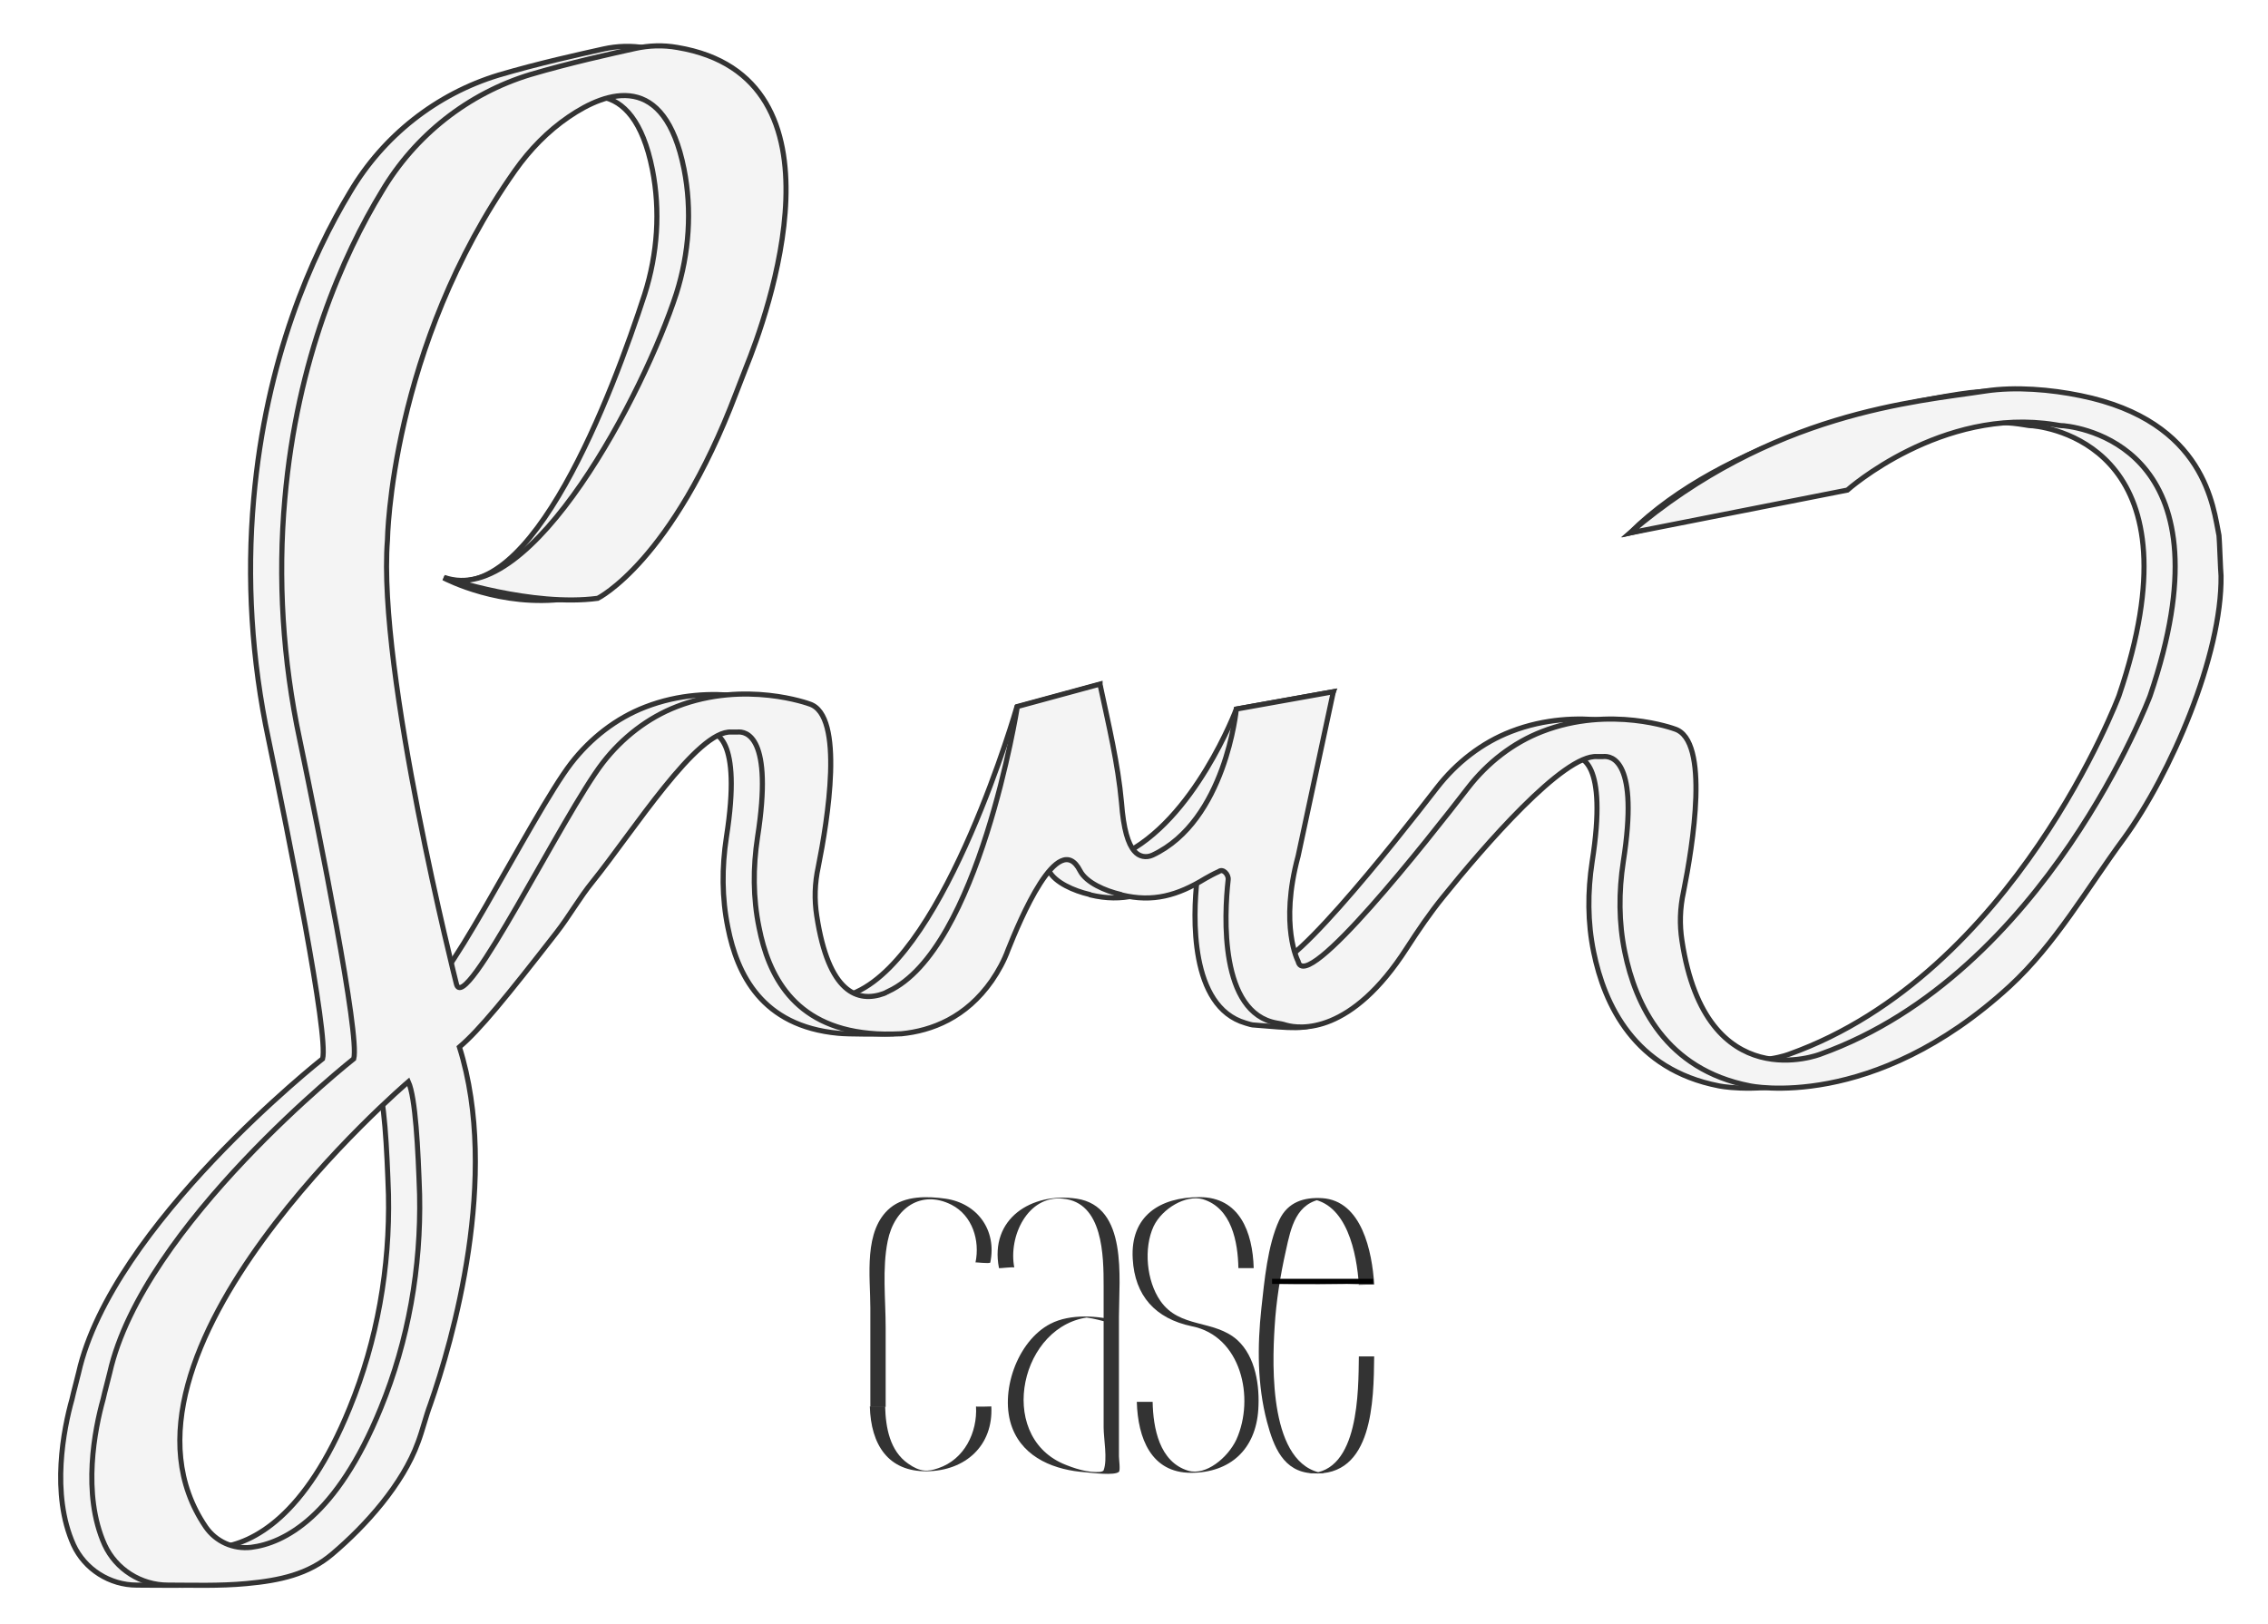
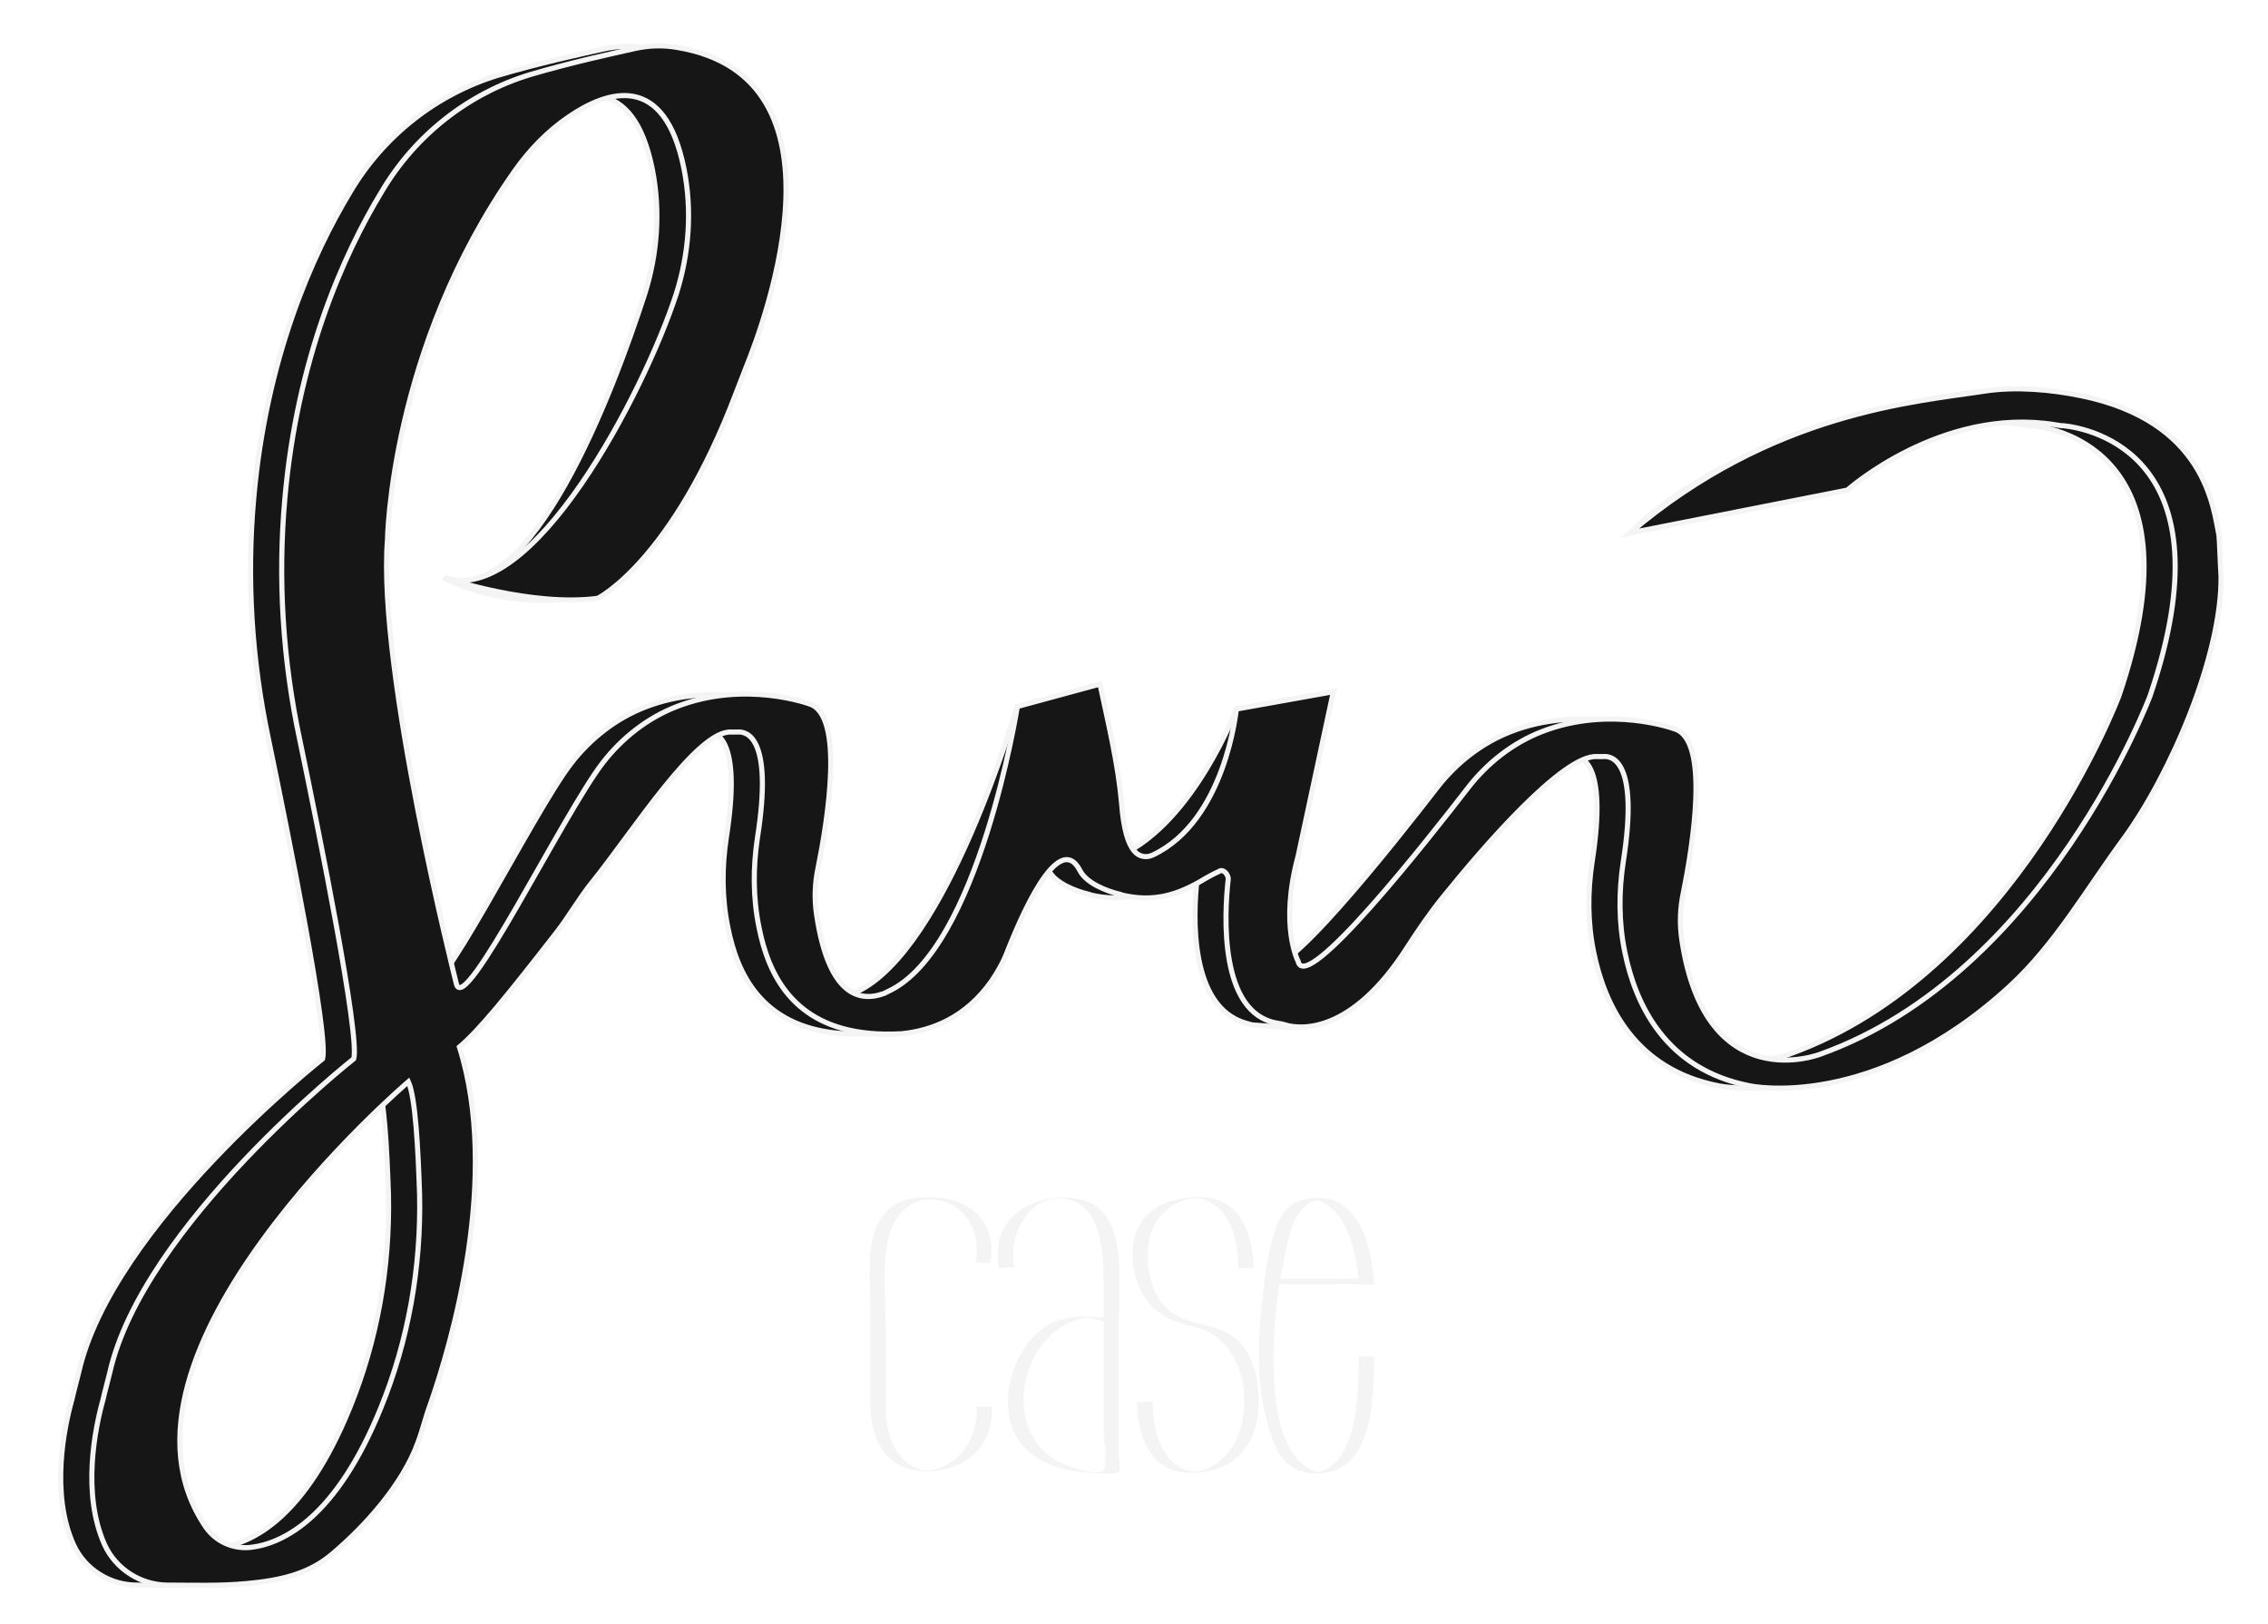
- <svg xmlns="http://www.w3.org/2000/svg" version="1.1" id="Layer_1" x="0px" y="0px" viewBox="0 0 444.3 318.1" style="enable-background:new 0 0 444.3 318.1;" xml:space="preserve">
+ <svg xmlns="http://www.w3.org/2000/svg" version="1.1" id="Layer_1" x="0px" y="0px" viewBox="-173 147.9 444.3 318.1" style="enable-background:new -173 147.9 444.3 318.1;" xml:space="preserve">
  <style type="text/css">
- 	.st0{fill:#F4F4F4;stroke:#333333;stroke-miterlimit:10;}
- 	.st1{fill:#333333;}
- 	.st2{fill:none;stroke:#000000;stroke-miterlimit:10;}
+ 	.st0{fill:#161616;stroke:#F4F4F4;stroke-miterlimit:10;}
+ 	.st1{fill:#F4F4F4;}
+ 	.st2{fill:none;stroke:#F4F4F4;stroke-miterlimit:10;}
</style>
-   <path class="st0" d="M428.6,104.9c-1.1-5.3-2.5-22.4-27.1-27.4c-5.8-1.2-11.9-1.2-17.7-0.3c-13.6,2.1-45.8,8.8-64.5,27.2l36.5-8.4  c0,0,18.4-16.4,40.7-12.8c0.6,0.1,1.1,0.2,1.7,0.2c4.8,0.5,33,5.6,16.9,52.9c0,0-20.4,54.4-64.6,70.2c0,0-22.4,8.8-27.1-22.2  c-0.5-3.2-0.4-6.4,0.3-9.6c1.8-9,5.2-29.7-1.7-31.9c0,0-12.6-4.7-26,0.5c-5.7,2.2-10.7,6.1-14.5,11c-7.8,10.1-31.9,40.7-33.3,34  c0,0-3.7-6.9,0-20.6l13-32.2l-19,3.4c0,0-8.2,21.9-22.5,28.6c-1.3,0.6-2.7,0.3-3.6-0.8c-1.9-2.2-4-7.5-1.2-20c0,0,1.4-10.3,0.5-12.6  l-16.2,4.4c0,0-13.6,47.6-31.4,55.8c-0.1,0.1-0.3,0.1-0.4,0.2c-0.1,0.1-0.3,0.1-0.4,0.2c0,0,0,0,0,0c-5.2,1.9-10.9-0.1-13.2-15.2  c-0.5-3.2-0.4-6.4,0.3-9.6c1.8-9,5.2-29.7-1.7-31.9c0,0-12.6-4.7-26,0.5c-5.7,2.2-10.7,6.1-14.5,11c-7.8,10.1-27.2,50-28.7,43.3  c0,0-15.5-61.2-13.5-86.9c0,0,0.5-37.7,25-72.4c2.9-4.1,6.4-7.7,10.5-10.5c7.6-5.2,18.8-8.9,22.6,10.2c1.6,8.1,1,16.5-1.5,24.4  c-6.3,19.4-22.2,61.7-39.4,55.6c0.6,0.3,11.2,5.8,24,4.1c0,0,14.6-7.2,27.1-40.2c0.6-1.6,1.3-3.3,1.9-4.9  c4.1-10.1,21.3-57-13.4-62.8c-2.8-0.5-5.6-0.4-8.3,0.2c-4.5,1-12.7,2.8-20.5,5.1c-12.2,3.7-22.6,11.9-29.1,22.9  C61.1,50,52.1,70.3,49.7,97.7c-1.4,15.7-0.4,31.6,2.9,47.1c3.9,18.8,11.8,58,10.6,62.6c0,0-41.3,32.6-47.8,61.5  c-0.4,1.7-0.9,3.4-1.3,5.2c-1.6,5.7-4.2,18.5,0.3,28.5c2.2,4.8,7.1,7.9,12.4,7.9c4.5,0,10.1,0.2,15.4-0.3c6.5-0.6,12.1-1.8,16.8-5.8  c6.5-5.5,14.6-13.6,16.8-21.9c0.7-2.5,1.5-5,2.4-7.4c4.3-12.3,13.7-44.6,5.7-70l0,0c3.9-3.3,9.2-9.8,19-22.4c2.5-3.2,4.5-6.8,7.1-10  c7.9-9.8,20.5-29.8,27.2-29.3c0.4,0,0.7,0,1.1,0c1.8-0.2,7.1,0.8,4,20.6c-0.9,5.9-0.9,11.9,0.3,17.7c1.8,9.1,6.6,19.3,21.6,20.7  c1.9,0.2,8.4,0.2,10.7,0.1c5.9-0.6,8.2-3.1,13.3-10.4c1.3-1.9,2.4-3.9,3.2-6.1c2.2-5.5,9.8-23.9,14.1-15.4c1.2,2.3,4.9,3.9,7.9,4.6  c0.1,0,0.1,0,0.2,0.1c6.3,1.5,11.2,0,16.8-3.4c0.7-0.4,1.4-0.8,2.1-1.1l0.2-0.1c0.8-0.6,1.9,0.6,1.8,1.6c-0.8,7.1-1.5,24.9,9.5,28.1  c0.7,0.2,1.2,0.4,1.8,0.4c14,1.1,12.8,1.9,23.7-15.1c2.2-3.4,4.5-6.8,7.1-10c7.9-9.8,23.6-28,30.2-27.5c0.4,0,0.7,0,1.1,0  c1.8-0.2,7.1,0.8,4,20.6c-0.9,5.9-0.9,11.9,0.3,17.7c2.1,10.3,8,23,24.5,26.2c0,0,24,5.2,50.9-19.5c9-8.3,15.1-19.1,22.4-29  c9.1-12.5,19.2-35.8,19-51.4C429,111.9,428.8,105.8,428.6,104.9z M68.5,275.8c-8.7,21.4-19,26.5-25.4,27.3c-3.5,0.4-6.9-1.1-8.9-4  c-23-33.8,39.7-87.2,39.7-87.2c1.4,3.1,1.9,13.1,2.2,22.1C76.4,248.3,73.9,262.6,68.5,275.8z" />
-   <path class="st0" d="M434.7,104.9c-1.1-5.3-2.5-22.4-27.1-27.4c-5.8-1.2-12.8-1.8-18.7-0.9c-13.6,2.1-41.8,4.1-69.6,27.8l42.6-8.4  c0,0,18.4-16.4,40.7-12.8c0.6,0.1,1.1,0.2,1.7,0.2c4.8,0.5,33,5.6,16.9,52.9c0,0-20.4,54.4-64.6,70.2c0,0-22.4,8.8-27.1-22.2  c-0.5-3.2-0.4-6.4,0.3-9.6c1.8-9,5.2-29.7-1.7-31.9c0,0-12.6-4.7-26,0.5c-5.7,2.2-10.7,6.1-14.5,11c-7.8,10.1-31.9,40.7-33.3,34  c0,0-3.7-6.9,0-20.6l6.9-32.2l-19,3.4c0,0-2.1,21.9-16.4,28.6c-1.3,0.6-2.7,0.3-3.6-0.8c-1.2-1.4-2.1-4.2-2.5-9.5  c-0.7-7.7-2.5-15.1-4.2-23.1l0-0.1l-16.2,4.4c0,0-7.5,47.6-25.3,55.8c-0.1,0.1-0.3,0.1-0.4,0.2c-0.1,0.1-0.3,0.1-0.4,0.2  c0,0,0,0,0,0c-5.2,1.9-10.9-0.1-13.2-15.2c-0.5-3.2-0.4-6.4,0.3-9.6c1.8-9,5.2-29.7-1.7-31.9c0,0-12.6-4.7-26,0.5  c-5.7,2.2-10.7,6.1-14.5,11c-7.8,10.1-27.2,50-28.7,43.3c0,0-15.5-61.2-13.5-86.9c0,0,0.5-37.7,25-72.4c2.9-4.1,6.4-7.7,10.5-10.5  c7.6-5.2,18.8-8.9,22.6,10.2c1.6,8.1,1,16.5-1.5,24.4c-6.3,19.4-28.3,61.7-45.5,55.6c0.6,0.3,17.3,5.8,30.1,4.1  c0,0,14.6-7.2,27.1-40.2c0.6-1.6,1.3-3.3,1.9-4.9c4.1-10.1,21.3-57-13.4-62.8c-2.8-0.5-5.6-0.4-8.3,0.2c-4.5,1-12.7,2.8-20.5,5.1  c-12.2,3.7-22.6,11.9-29.1,22.9C67.2,50,58.2,70.3,55.8,97.7c-1.4,15.7-0.4,31.6,2.9,47.1c3.9,18.8,11.8,58,10.6,62.6  c0,0-41.3,32.6-47.8,61.5c-0.4,1.7-0.9,3.4-1.3,5.2c-1.6,5.7-4.2,18.5,0.3,28.5c2.2,4.8,7.1,7.9,12.4,7.9c4.5,0,10.1,0.2,15.4-0.3  c6.5-0.6,12.1-1.8,16.8-5.8c6.5-5.5,13.8-13.6,16.8-21.9c0.9-2.4,1.5-5,2.4-7.4c4.3-12.3,13.7-44.6,5.7-70l0,0  c3.9-3.3,9.2-9.8,19-22.4c2.5-3.2,4.5-6.8,7.1-10c7.9-9.8,20.5-29.8,27.2-29.3c0.4,0,0.7,0,1.1,0c1.8-0.2,7.1,0.8,4,20.6  c-0.9,5.9-0.9,11.9,0.3,17.7c1.8,9.1,6.6,19.3,21.6,20.7c1.9,0.2,4,0.2,6.3,0.1c5.9-0.6,12.6-3.1,17.7-10.4c1.3-1.9,2.4-3.9,3.2-6.1  c2.2-5.5,9.8-23.9,14.1-15.4c1.2,2.3,4.9,3.9,7.9,4.6c0.1,0,0.1,0,0.2,0.1c6.2,1.5,11,0.1,16.4-3.2c0.7-0.4,1.8-1,2.5-1.3l0.2-0.1  c0.8-0.6,1.9,0.6,1.8,1.6c-0.8,7.1-1.7,26.1,9.5,28.1c0.6,0.1,1.2,0.2,1.8,0.4c2.8,0.8,12.8,1.9,23.7-15.1c2.2-3.4,4.5-6.8,7.1-10  c7.9-9.8,23.6-28,30.2-27.5c0.4,0,0.7,0,1.1,0c1.8-0.2,7.1,0.8,4,20.6c-0.9,5.9-0.9,11.9,0.3,17.7c2.1,10.3,8,23,24.5,26.2  c0,0,24,5.2,50.9-19.5c9-8.3,15.1-19.1,22.4-29c9.1-12.5,19.2-35.8,19-51.4C435,111.9,434.8,105.8,434.7,104.9z M74.6,275.8  c-8.7,21.4-19,26.5-25.4,27.3c-3.5,0.4-6.9-1.1-8.9-4c-23-33.8,39.7-87.2,39.7-87.2c1.4,3.1,1.9,13.1,2.2,22.1  C82.5,248.3,80,262.6,74.6,275.8z" />
+   <path class="st0" d="M255.6,252.8c-1.1-5.3-2.5-22.4-27.1-27.4c-5.8-1.2-11.9-1.2-17.7-0.3c-13.6,2.1-45.8,8.8-64.5,27.2l36.5-8.4  c0,0,18.4-16.4,40.7-12.8c0.6,0.1,1.1,0.2,1.7,0.2c4.8,0.5,33,5.6,16.9,52.9c0,0-20.4,54.4-64.6,70.2c0,0-22.4,8.8-27.1-22.2  c-0.5-3.2-0.4-6.4,0.3-9.6c1.8-9,5.2-29.7-1.7-31.9c0,0-12.6-4.7-26,0.5c-5.7,2.2-10.7,6.1-14.5,11c-7.8,10.1-31.9,40.7-33.3,34  c0,0-3.7-6.9,0-20.6l13-32.2l-19,3.4c0,0-8.2,21.9-22.5,28.6c-1.3,0.6-2.7,0.3-3.6-0.8c-1.9-2.2-4-7.5-1.2-20c0,0,1.4-10.3,0.5-12.6  l-16.2,4.4c0,0-13.6,47.6-31.4,55.8c-0.1,0.1-0.3,0.1-0.4,0.2c-0.1,0.1-0.3,0.1-0.4,0.2l0,0c-5.2,1.9-10.9-0.1-13.2-15.2  c-0.5-3.2-0.4-6.4,0.3-9.6c1.8-9,5.2-29.7-1.7-31.9c0,0-12.6-4.7-26,0.5c-5.7,2.2-10.7,6.1-14.5,11c-7.8,10.1-27.2,50-28.7,43.3  c0,0-15.5-61.2-13.5-86.9c0,0,0.5-37.7,25-72.4c2.9-4.1,6.4-7.7,10.5-10.5c7.6-5.2,18.8-8.9,22.6,10.2c1.6,8.1,1,16.5-1.5,24.4  c-6.3,19.4-22.2,61.7-39.4,55.6c0.6,0.3,11.2,5.8,24,4.1c0,0,14.6-7.2,27.1-40.2c0.6-1.6,1.3-3.3,1.9-4.9  c4.1-10.1,21.3-57-13.4-62.8c-2.8-0.5-5.6-0.4-8.3,0.2c-4.5,1-12.7,2.8-20.5,5.1c-12.2,3.7-22.6,11.9-29.1,22.9  c-7.5,12.4-16.5,32.7-18.9,60.1c-1.4,15.7-0.4,31.6,2.9,47.1c3.9,18.8,11.8,58,10.6,62.6c0,0-41.3,32.6-47.8,61.5  c-0.4,1.7-0.9,3.4-1.3,5.2c-1.6,5.7-4.2,18.5,0.3,28.5c2.2,4.8,7.1,7.9,12.4,7.9c4.5,0,10.1,0.2,15.4-0.3c6.5-0.6,12.1-1.8,16.8-5.8  c6.5-5.5,14.6-13.6,16.8-21.9c0.7-2.5,1.5-5,2.4-7.4c4.3-12.3,13.7-44.6,5.7-70l0,0c3.9-3.3,9.2-9.8,19-22.4c2.5-3.2,4.5-6.8,7.1-10  c7.9-9.8,20.5-29.8,27.2-29.3c0.4,0,0.7,0,1.1,0c1.8-0.2,7.1,0.8,4,20.6c-0.9,5.9-0.9,11.9,0.3,17.7c1.8,9.1,6.6,19.3,21.6,20.7  c1.9,0.2,8.4,0.2,10.7,0.1c5.9-0.6,8.2-3.1,13.3-10.4c1.3-1.9,2.4-3.9,3.2-6.1c2.2-5.5,9.8-23.9,14.1-15.4c1.2,2.3,4.9,3.9,7.9,4.6  c0.1,0,0.1,0,0.2,0.1c6.3,1.5,11.2,0,16.8-3.4c0.7-0.4,1.4-0.8,2.1-1.1l0.2-0.1c0.8-0.6,1.9,0.6,1.8,1.6c-0.8,7.1-1.5,24.9,9.5,28.1  c0.7,0.2,1.2,0.4,1.8,0.4c14,1.1,12.8,1.9,23.7-15.1c2.2-3.4,4.5-6.8,7.1-10c7.9-9.8,23.6-28,30.2-27.5c0.4,0,0.7,0,1.1,0  c1.8-0.2,7.1,0.8,4,20.6c-0.9,5.9-0.9,11.9,0.3,17.7c2.1,10.3,8,23,24.5,26.2c0,0,24,5.2,50.9-19.5c9-8.3,15.1-19.1,22.4-29  c9.1-12.5,19.2-35.8,19-51.4C256,259.8,255.8,253.7,255.6,252.8z M-104.5,423.7c-8.7,21.4-19,26.5-25.4,27.3c-3.5,0.4-6.9-1.1-8.9-4  c-23-33.8,39.7-87.2,39.7-87.2c1.4,3.1,1.9,13.1,2.2,22.1C-96.6,396.2-99.1,410.5-104.5,423.7z" />
+   <path class="st0" d="M261.7,252.8c-1.1-5.3-2.5-22.4-27.1-27.4c-5.8-1.2-12.8-1.8-18.7-0.9c-13.6,2.1-41.8,4.1-69.6,27.8l42.6-8.4  c0,0,18.4-16.4,40.7-12.8c0.6,0.1,1.1,0.2,1.7,0.2c4.8,0.5,33,5.6,16.9,52.9c0,0-20.4,54.4-64.6,70.2c0,0-22.4,8.8-27.1-22.2  c-0.5-3.2-0.4-6.4,0.3-9.6c1.8-9,5.2-29.7-1.7-31.9c0,0-12.6-4.7-26,0.5c-5.7,2.2-10.7,6.1-14.5,11c-7.8,10.1-31.9,40.7-33.3,34  c0,0-3.7-6.9,0-20.6l6.9-32.2l-19,3.4c0,0-2.1,21.9-16.4,28.6c-1.3,0.6-2.7,0.3-3.6-0.8c-1.2-1.4-2.1-4.2-2.5-9.5  c-0.7-7.7-2.5-15.1-4.2-23.1v-0.1l-16.2,4.4c0,0-7.5,47.6-25.3,55.8c-0.1,0.1-0.3,0.1-0.4,0.2c-0.1,0.1-0.3,0.1-0.4,0.2l0,0  c-5.2,1.9-10.9-0.1-13.2-15.2c-0.5-3.2-0.4-6.4,0.3-9.6c1.8-9,5.2-29.7-1.7-31.9c0,0-12.6-4.7-26,0.5c-5.7,2.2-10.7,6.1-14.5,11  c-7.8,10.1-27.2,50-28.7,43.3c0,0-15.5-61.2-13.5-86.9c0,0,0.5-37.7,25-72.4c2.9-4.1,6.4-7.7,10.5-10.5c7.6-5.2,18.8-8.9,22.6,10.2  c1.6,8.1,1,16.5-1.5,24.4c-6.3,19.4-28.3,61.7-45.5,55.6c0.6,0.3,17.3,5.8,30.1,4.1c0,0,14.6-7.2,27.1-40.2c0.6-1.6,1.3-3.3,1.9-4.9  c4.1-10.1,21.3-57-13.4-62.8c-2.8-0.5-5.6-0.4-8.3,0.2c-4.5,1-12.7,2.8-20.5,5.1c-12.2,3.7-22.6,11.9-29.1,22.9  c-7.6,12.5-16.6,32.8-19,60.2c-1.4,15.7-0.4,31.6,2.9,47.1c3.9,18.8,11.8,58,10.6,62.6c0,0-41.3,32.6-47.8,61.5  c-0.4,1.7-0.9,3.4-1.3,5.2c-1.6,5.7-4.2,18.5,0.3,28.5c2.2,4.8,7.1,7.9,12.4,7.9c4.5,0,10.1,0.2,15.4-0.3c6.5-0.6,12.1-1.8,16.8-5.8  c6.5-5.5,13.8-13.6,16.8-21.9c0.9-2.4,1.5-5,2.4-7.4c4.3-12.3,13.7-44.6,5.7-70l0,0c3.9-3.3,9.2-9.8,19-22.4c2.5-3.2,4.5-6.8,7.1-10  c7.9-9.8,20.5-29.8,27.2-29.3c0.4,0,0.7,0,1.1,0c1.8-0.2,7.1,0.8,4,20.6c-0.9,5.9-0.9,11.9,0.3,17.7c1.8,9.1,6.6,19.3,21.6,20.7  c1.9,0.2,4,0.2,6.3,0.1c5.9-0.6,12.6-3.1,17.7-10.4c1.3-1.9,2.4-3.9,3.2-6.1c2.2-5.5,9.8-23.9,14.1-15.4c1.2,2.3,4.9,3.9,7.9,4.6  c0.1,0,0.1,0,0.2,0.1c6.2,1.5,11,0.1,16.4-3.2c0.7-0.4,1.8-1,2.5-1.3l0.2-0.1c0.8-0.6,1.9,0.6,1.8,1.6c-0.8,7.1-1.7,26.1,9.5,28.1  c0.6,0.1,1.2,0.2,1.8,0.4c2.8,0.8,12.8,1.9,23.7-15.1c2.2-3.4,4.5-6.8,7.1-10c7.9-9.8,23.6-28,30.2-27.5c0.4,0,0.7,0,1.1,0  c1.8-0.2,7.1,0.8,4,20.6c-0.9,5.9-0.9,11.9,0.3,17.7c2.1,10.3,8,23,24.5,26.2c0,0,24,5.2,50.9-19.5c9-8.3,15.1-19.1,22.4-29  c9.1-12.5,19.2-35.8,19-51.4C262,259.8,261.8,253.7,261.7,252.8z M-98.4,423.7c-8.7,21.4-19,26.5-25.4,27.3c-3.5,0.4-6.9-1.1-8.9-4  c-23-33.8,39.7-87.2,39.7-87.2c1.4,3.1,1.9,13.1,2.2,22.1C-90.5,396.2-93,410.5-98.4,423.7z" />
  <g>
    <g>
-       <path class="st1" d="M198.7,248.3c-1.2-6.2,2.7-14.2,9.5-13.5c7.9,0.7,8,11.2,8,17.1c0,9.2,0,18.5,0,27.7c0,2.2,0.8,6.3,0,8.4    c-0.1,0.4-1.8,0.4-0.6,0.3c-2.3,0.3-5.3-0.7-7.4-1.6c-13.1-5.8-8.2-27.4,5.4-28.7c-0.5,0-1,0-1.5,0c0.4,0,0.9,0,1.3,0    c-0.5,0-1,0-1.5,0c1.5,0.1,2.8,0.4,4.3,0.8c0.9,0.2,2.1-0.2,3,0c-4.1-1.1-9.5-1.5-13.4,0.5c-6.6,3.4-10.1,13.6-7.5,20.4    c2.3,6,8.5,8.3,14.4,8.7c1.1,0.1,5.7,0.7,6.5-0.1c0.3-0.3,0-2.5,0-3c0-2.6,0-5.2,0-7.8c0-6.5,0-13.1,0-19.6    c0-7.5,1.8-21.6-8.3-23.1c-8.8-1.3-17.1,3.9-15.2,13.6C195.7,248.5,198.7,248.1,198.7,248.3L198.7,248.3z" />
+       <path class="st1" d="M25.7,396.2c-1.2-6.2,2.7-14.2,9.5-13.5c7.9,0.7,8,11.2,8,17.1c0,9.2,0,18.5,0,27.7c0,2.2,0.8,6.3,0,8.4    c-0.1,0.4-1.8,0.4-0.6,0.3c-2.3,0.3-5.3-0.7-7.4-1.6c-13.1-5.8-8.2-27.4,5.4-28.7c-0.5,0-1,0-1.5,0c0.4,0,0.9,0,1.3,0    c-0.5,0-1,0-1.5,0c1.5,0.1,2.8,0.4,4.3,0.8c0.9,0.2,2.1-0.2,3,0c-4.1-1.1-9.5-1.5-13.4,0.5c-6.6,3.4-10.1,13.6-7.5,20.4    c2.3,6,8.5,8.3,14.4,8.7c1.1,0.1,5.7,0.7,6.5-0.1c0.3-0.3,0-2.5,0-3c0-2.6,0-5.2,0-7.8c0-6.5,0-13.1,0-19.6    c0-7.5,1.8-21.6-8.3-23.1c-8.8-1.3-17.1,3.9-15.2,13.6C22.7,396.4,25.7,396,25.7,396.2L25.7,396.2z" />
    </g>
  </g>
  <g>
    <g>
-       <path class="st1" d="M222.7,274.6c0.2,7.1,2.8,13.9,10.6,13.9c7.7,0,12.7-4.6,13.2-12.4c0.3-4.6-0.5-10.3-4.1-13.6    c-4.6-4.1-11.3-2.2-15.1-7.7c-2.7-3.9-3.3-10.3-1.3-14.6c1.7-3.5,6.3-6.2,9.6-5.3c5.7,1.7,6.9,8.4,7,13.5c0,0,3,0,3,0    c-0.2-7.1-2.8-13.9-10.6-13.9c-7.8,0-13.6,3.7-13.1,12.1c0.4,7.2,4.4,11.7,11.6,13.2c9.6,1.9,12.4,14,8.7,22.2    c-1.7,3.6-6,7.1-9.4,6.1c-5.7-1.7-6.9-8.4-7-13.5C225.7,274.6,222.7,274.6,222.7,274.6L222.7,274.6z" />
+       <path class="st1" d="M49.7,422.5c0.2,7.1,2.8,13.9,10.6,13.9c7.7,0,12.7-4.6,13.2-12.4c0.3-4.6-0.5-10.3-4.1-13.6    c-4.6-4.1-11.3-2.2-15.1-7.7c-2.7-3.9-3.3-10.3-1.3-14.6c1.7-3.5,6.3-6.2,9.6-5.3c5.7,1.7,6.9,8.4,7,13.5h3    c-0.2-7.1-2.8-13.9-10.6-13.9s-13.6,3.7-13.1,12.1c0.4,7.2,4.4,11.7,11.6,13.2c9.6,1.9,12.4,14,8.7,22.2c-1.7,3.6-6,7.1-9.4,6.1    c-5.7-1.7-6.9-8.4-7-13.5C52.7,422.5,49.7,422.5,49.7,422.5L49.7,422.5z" />
    </g>
  </g>
  <g>
    <g>
-       <path class="st1" d="M249.2,251.6c6.2,0,12.4,0,18.5,0c0.1,0,1.5,0,1.5,0c-0.4-6.4-2.4-16.4-10.2-16.9c-3.5-0.2-6.7,0.7-8.4,4.3    c-2.3,5-2.9,11.9-3.5,17.3c-0.8,7.4-0.8,15,1.1,22.2c1.3,4.9,3.2,9.8,8.9,10.1c11.9,0.8,12-14.3,12.1-22.9c0,0-3,0-3,0    c-0.1,6.6,0.1,22.7-9.7,22.9c0.9,0,1.9,0,2.8,0c-10.7-1.5-10.1-20.9-9.6-28.7c0.3-5,1.1-10,2.2-14.9c1-4.6,2-9.5,7.5-10.2    c-1,0-2,0-3,0c7.5,0.7,9.4,10.8,9.8,16.9c0.5,0,1,0,1.5,0C261.5,251.5,255.4,251.5,249.2,251.6    C247.5,251.5,247.4,251.6,249.2,251.6L249.2,251.6z" />
+       <path class="st1" d="M76.2,399.5c6.2,0,12.4,0,18.5,0c0.1,0,1.5,0,1.5,0c-0.4-6.4-2.4-16.4-10.2-16.9c-3.5-0.2-6.7,0.7-8.4,4.3    c-2.3,5-2.9,11.9-3.5,17.3c-0.8,7.4-0.8,15,1.1,22.2c1.3,4.9,3.2,9.8,8.9,10.1c11.9,0.8,12-14.3,12.1-22.9h-3    c-0.1,6.6,0.1,22.7-9.7,22.9c0.9,0,1.9,0,2.8,0c-10.7-1.5-10.1-20.9-9.6-28.7c0.3-5,1.1-10,2.2-14.9c1-4.6,2-9.5,7.5-10.2    c-1,0-2,0-3,0c7.5,0.7,9.4,10.8,9.8,16.9c0.5,0,1,0,1.5,0C88.5,399.4,82.4,399.4,76.2,399.5C74.5,399.4,74.4,399.5,76.2,399.5    L76.2,399.5z" />
    </g>
  </g>
  <g>
    <g>
-       <path class="st1" d="M191.2,275.5c0.3,5.1-2.3,10.4-7.4,12.1c-2,0.7-3.5,0.8-5.9-0.9c-3.6-2.5-4.4-7.1-4.5-11.2c0,0-3,0-3,0    c0.2,7.5,3.6,12.8,11.2,12.7c7.5-0.1,13-5,12.6-12.7C194.2,275.5,191.2,275.6,191.2,275.5L191.2,275.5z" />
+       <path class="st1" d="M8.7,436.1c-7.5,0.1-10.9-5.1-11.2-12.6c0,0,0-0.1,0-0.1v-19.3c0-6.2-1.4-15.2,3.9-19.6    c2.9-2.4,7.3-2.3,10.8-1.8c6.3,0.9,10.1,6.2,8.8,12.5c-0.1,0.3-3-0.1-2.9,0c0.9-4.3-0.6-9.2-4.7-11.3c-5.9-3-11.2,0.6-12.5,7.1    c-1.1,5.4-0.4,11.5-0.4,16.9v15.5c0.1,4.1,0.9,8.7,4.5,11.2c2.4,1.7,3.9,1.6,5.9,0.9c5.1-1.7,7.7-7,7.4-12.1c0,0.1,3,0,3,0    C21.7,431.1,16.2,436,8.7,436.1z" />
    </g>
  </g>
  <g>
    <g>
-       <path class="st1" d="M194,247.3c1.3-6.3-2.5-11.6-8.8-12.5c-3.5-0.5-7.9-0.6-10.8,1.8c-5.3,4.4-3.9,13.4-3.9,19.6    c0,6.5,0,12.9,0,19.4c0,0,3,0,3,0c0-5.2,0-10.4,0-15.6c0-5.4-0.7-11.5,0.4-16.9c1.3-6.5,6.6-10.1,12.5-7.1c4.1,2.1,5.6,7,4.7,11.3    C191,247.2,193.9,247.6,194,247.3L194,247.3z" />
+       <path class="st1" d="M-2.5,423.5L-2.5,423.5l0-0.1C-2.5,423.4-2.5,423.5-2.5,423.5z" />
    </g>
  </g>
-   <line class="st2" x1="269" y1="251" x2="249.2" y2="251" />
+   <line class="st2" x1="96" y1="398.9" x2="76.2" y2="398.9" />
</svg>
